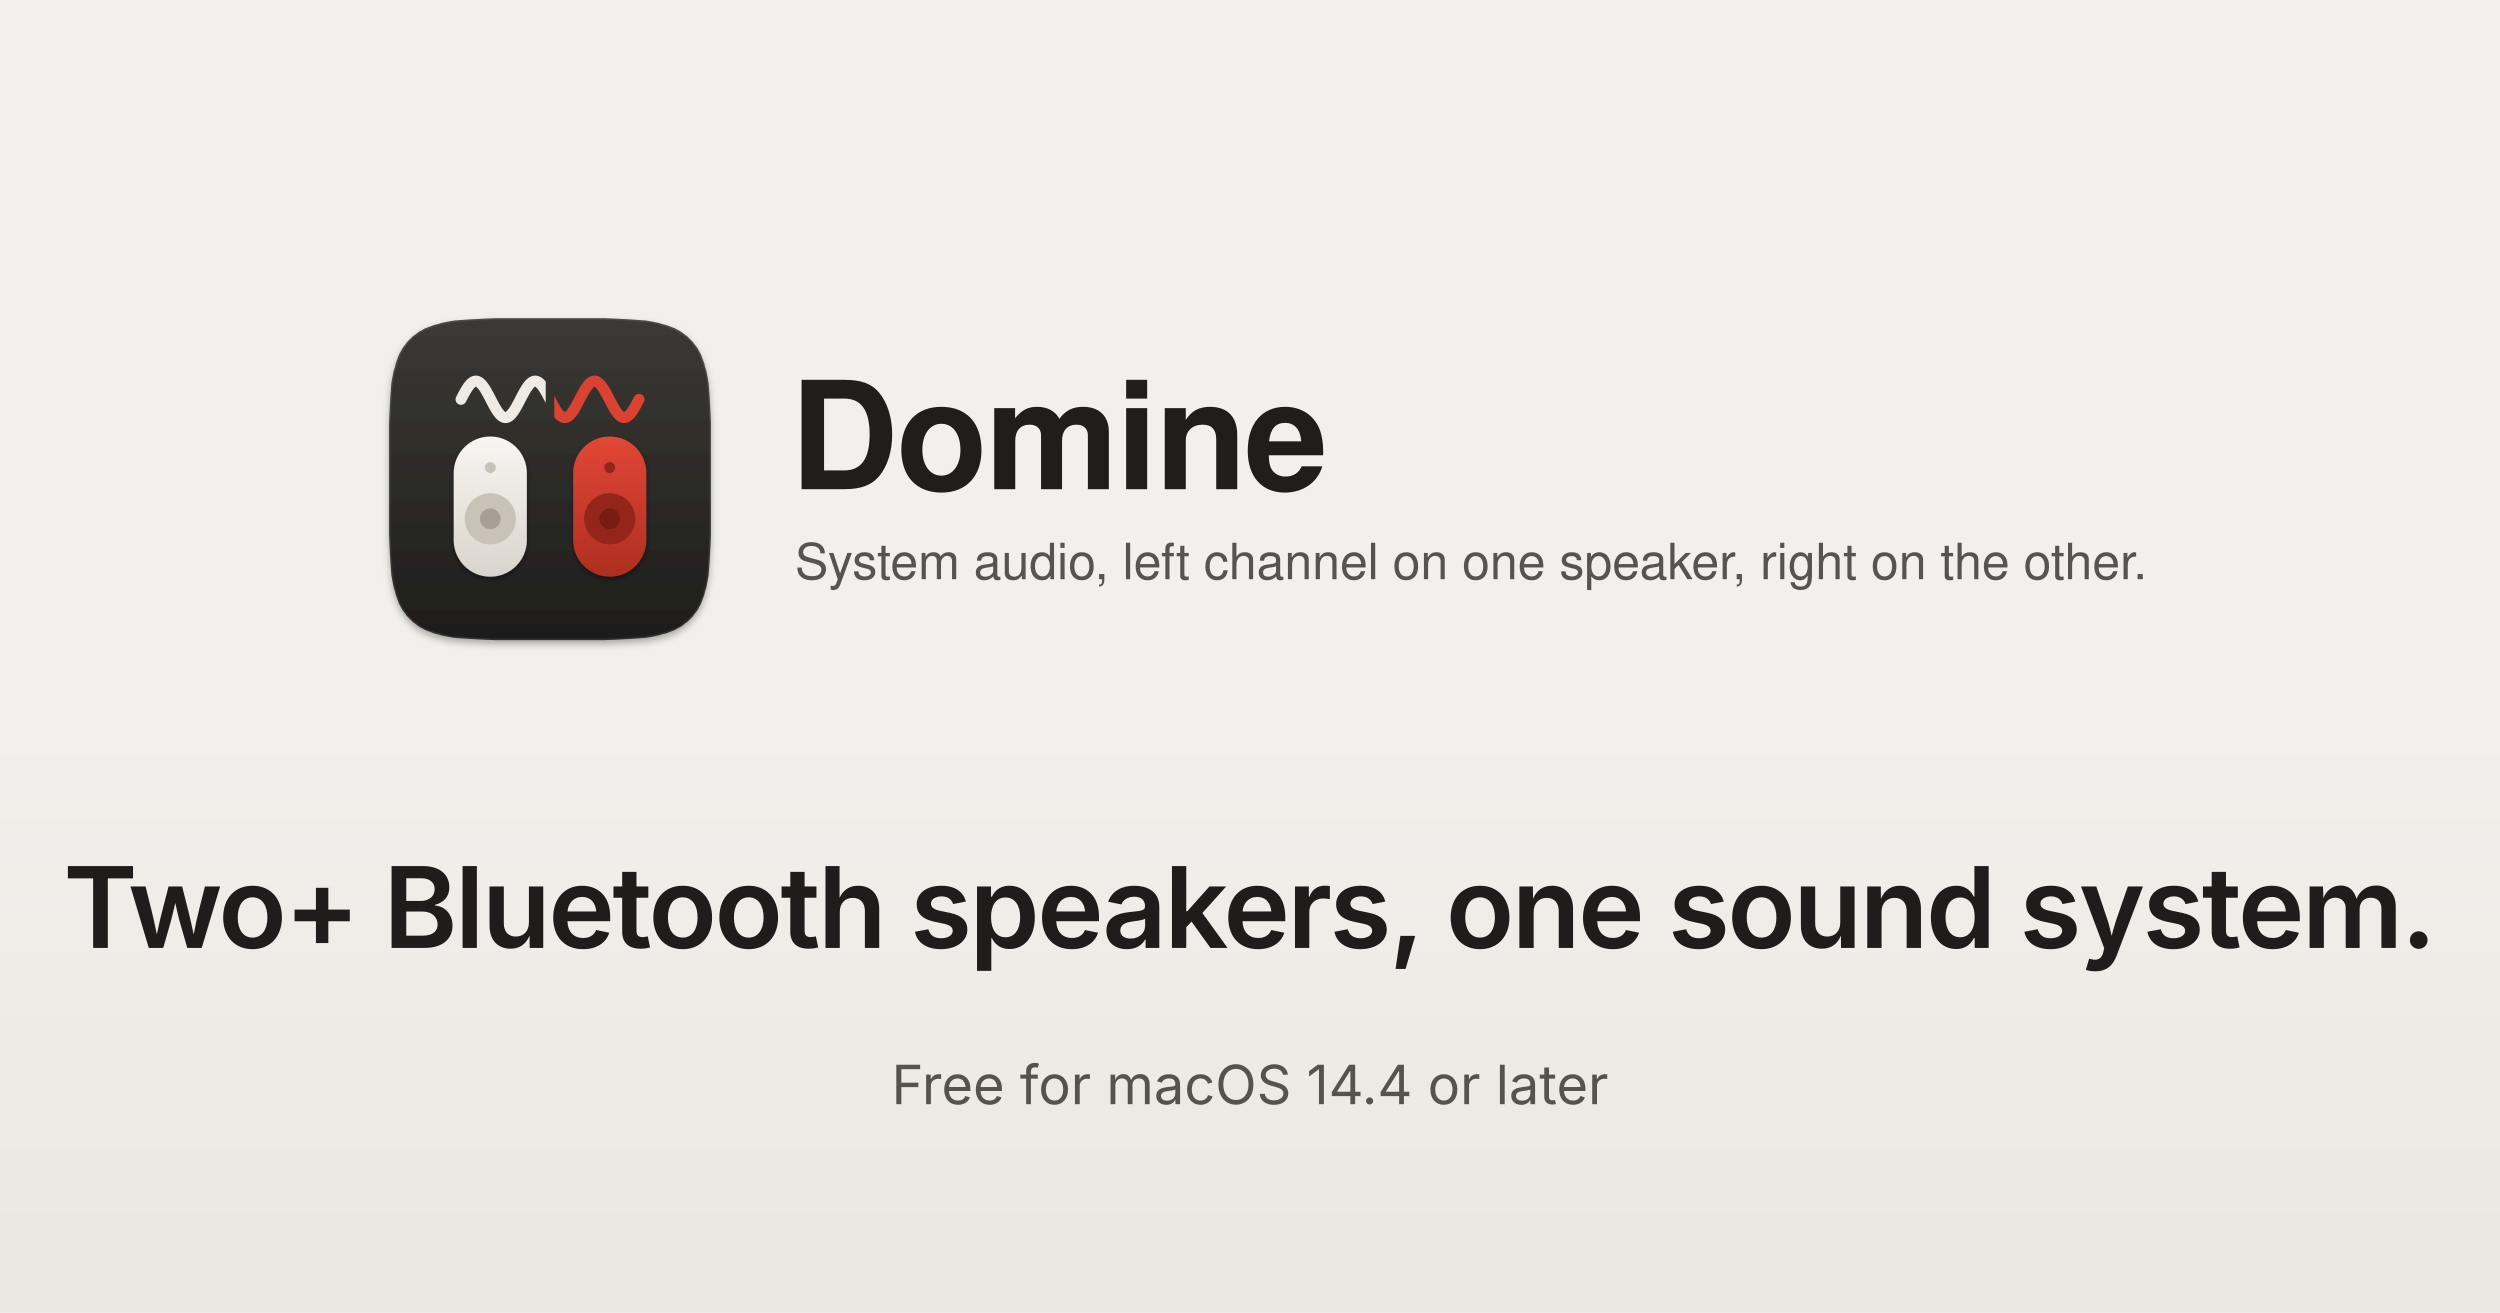
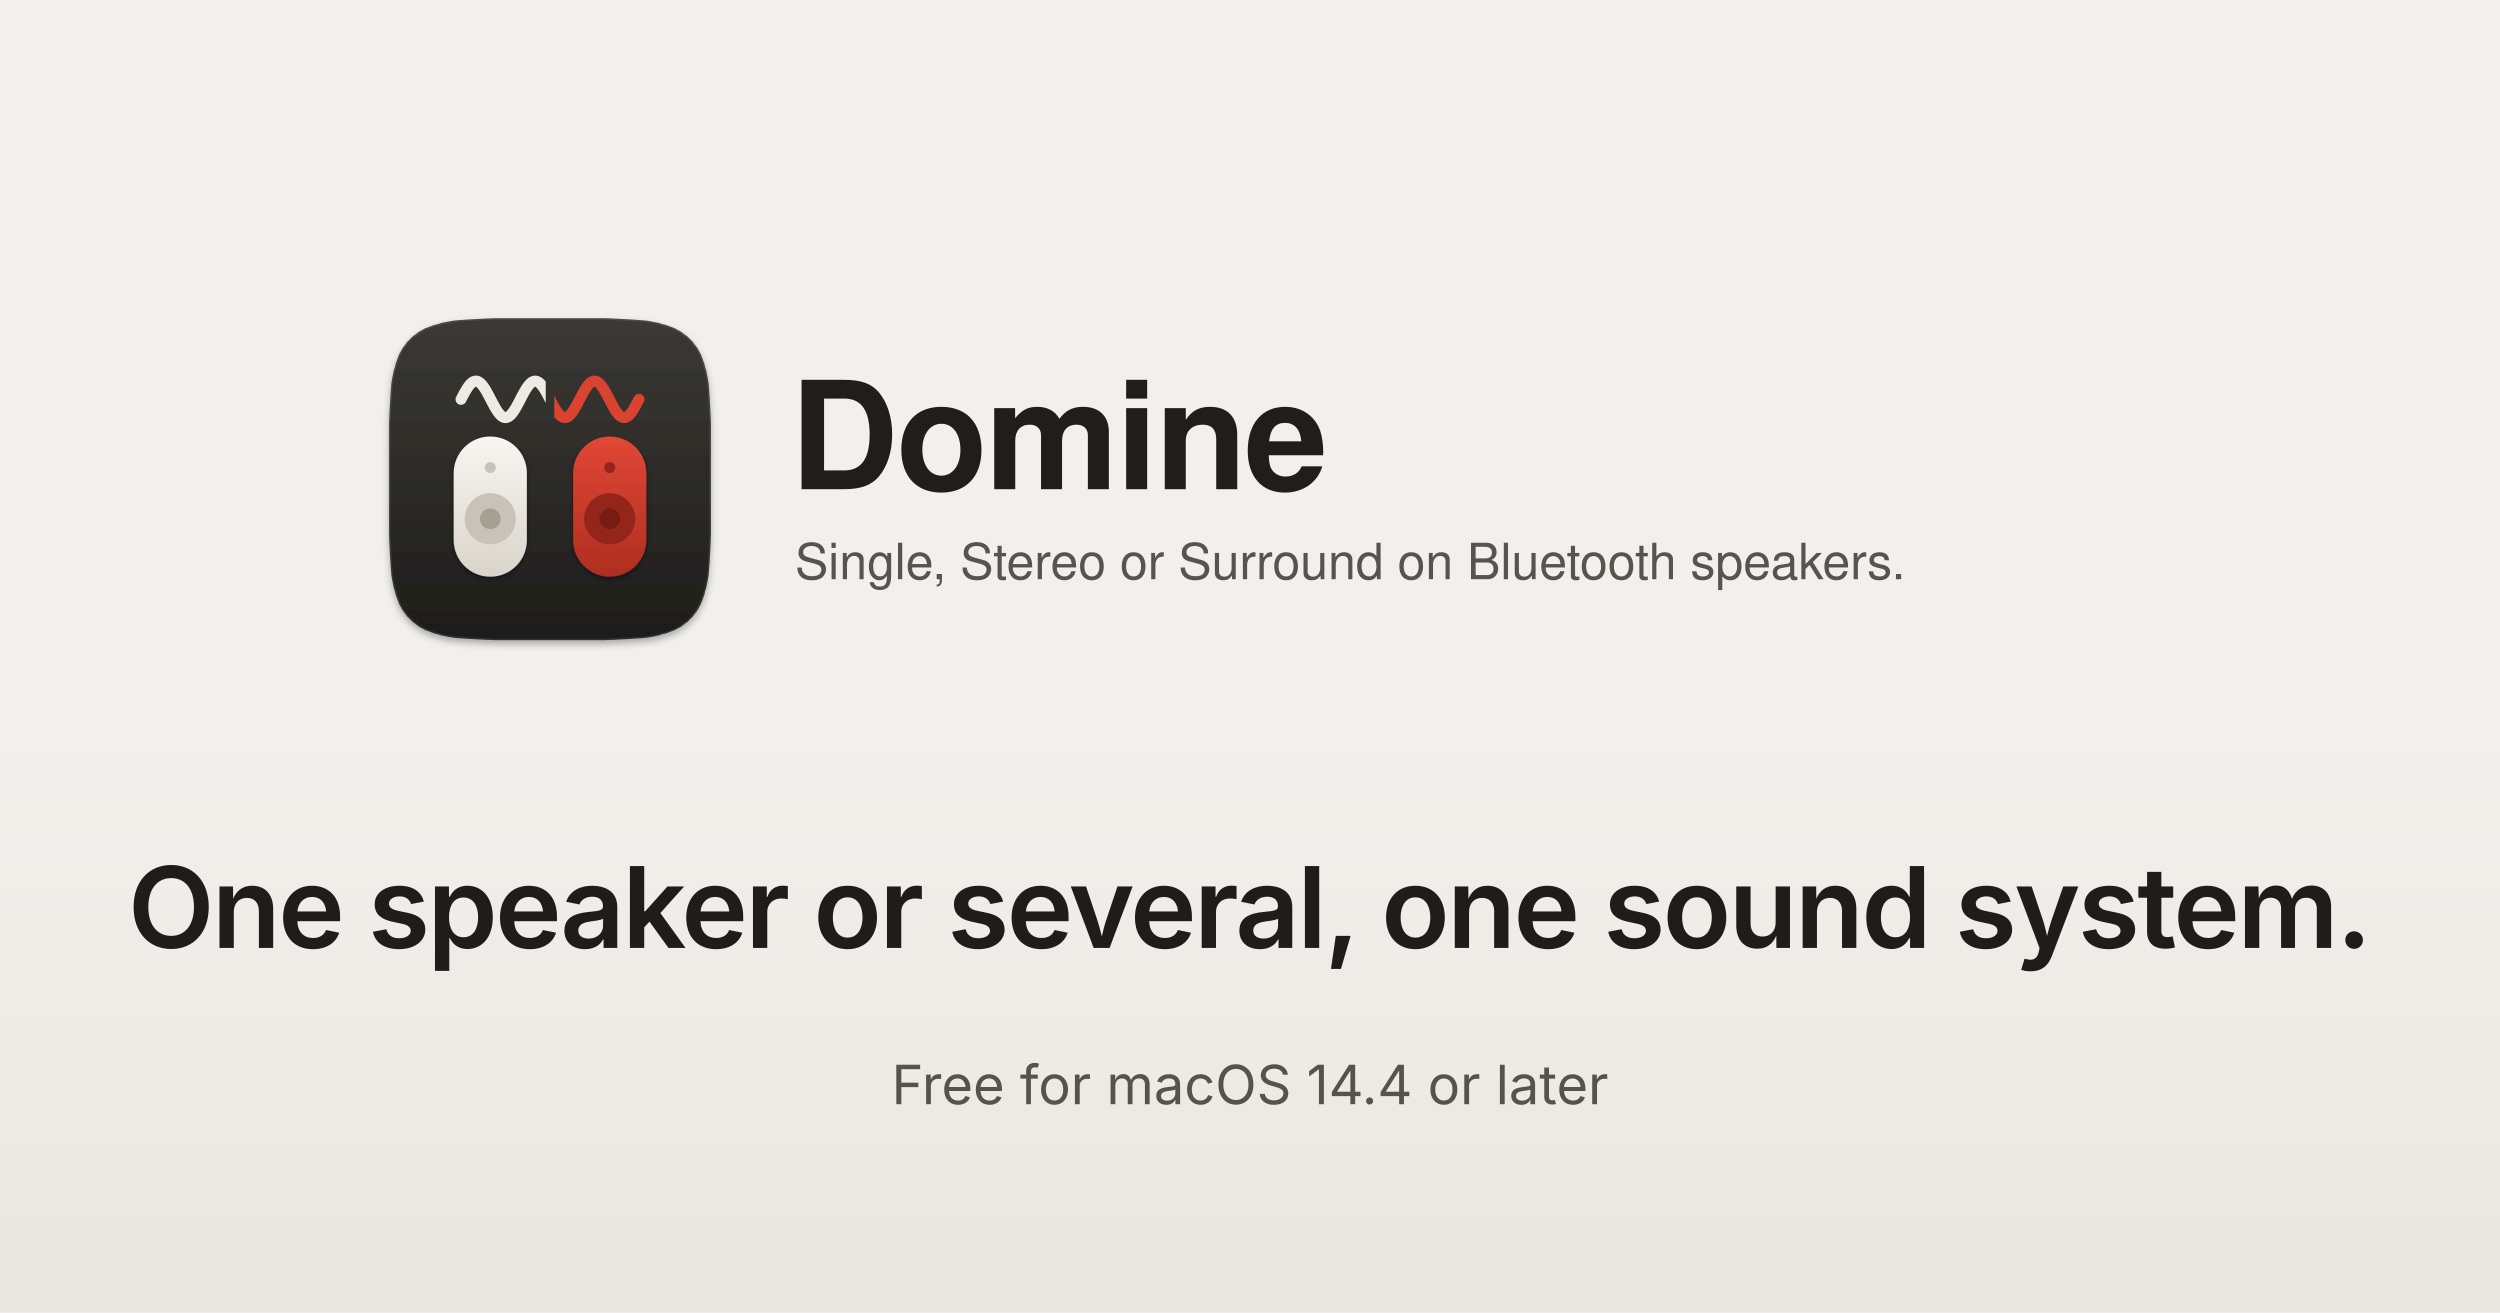
<svg xmlns="http://www.w3.org/2000/svg" xmlns:xlink="http://www.w3.org/1999/xlink" width="1200" height="630" viewBox="0 0 1200 630">
  <defs>
    <linearGradient id="bg" x1="0" y1="0" x2="0" y2="1">
      <stop offset="0" stop-color="#F2F0EC" />
      <stop offset="0.55" stop-color="#F2F0EC" />
      <stop offset="1" stop-color="#EAE7E1" />
    </linearGradient>
  </defs>
  <rect width="1200" height="630" fill="url(#bg)" />
  <svg x="96" y="110" width="1008" height="240" viewBox="0 0 840 200">
    <svg x="60" y="20" width="160" height="160" viewBox="0 0 1024 1024">
      <defs>
        <path id="tile" d="M924 512L924 620L924 654L923 679L922 699L921 717L920 732L919 746L918 758L916 770L914 780L912 790L909 799L907 808L904 816L901 824L898 832L894 839L891 845L887 851L882 857L878 863L873 868L868 873L863 878L857 882L851 887L845 891L839 894L832 898L824 901L816 904L808 907L799 909L790 912L780 914L770 916L758 918L746 919L732 920L717 921L699 922L679 923L654 924L620 924L512 924L404 924L370 924L345 923L325 922L307 921L292 920L278 919L266 918L254 916L244 914L234 912L225 909L216 907L208 904L200 901L192 898L185 894L179 891L173 887L167 882L161 878L156 873L151 868L146 863L142 857L137 851L133 845L130 839L126 832L123 824L120 816L117 808L115 799L112 790L110 780L108 770L106 758L105 746L104 732L103 717L102 699L101 679L100 654L100 620L100 512L100 404L100 370L101 345L102 325L103 307L104 292L105 278L106 266L108 254L110 244L112 234L115 225L117 216L120 208L123 200L126 192L130 185L133 179L137 173L142 167L146 161L151 156L156 151L161 146L167 142L173 137L179 133L185 130L192 126L200 123L208 120L216 117L225 115L234 112L244 110L254 108L266 106L278 105L292 104L307 103L325 102L345 101L370 100L404 100L512 100L620 100L654 100L679 101L699 102L717 103L732 104L746 105L758 106L770 108L780 110L790 112L799 115L808 117L816 120L824 123L832 126L839 130L845 133L851 137L857 142L863 146L868 151L873 156L878 161L882 167L887 173L891 179L894 185L898 192L901 200L904 208L907 216L909 225L912 234L914 244L916 254L918 266L919 278L920 292L921 307L922 325L923 345L924 370L924 404Z" />
        <linearGradient id="tileFill" x1="0" y1="0" x2="0" y2="1">
          <stop offset="0" stop-color="#3B3835" />
          <stop offset="1" stop-color="#1E1D1B" />
        </linearGradient>
        <linearGradient id="white" x1="0" y1="0" x2="0" y2="1">
          <stop offset="0" stop-color="#F8F6F2" />
          <stop offset="1" stop-color="#D9D4CB" />
        </linearGradient>
        <linearGradient id="red" x1="0" y1="0" x2="0" y2="1">
          <stop offset="0" stop-color="#E24735" />
          <stop offset="1" stop-color="#AE2E21" />
        </linearGradient>
        <filter id="tileShadow" x="-10%" y="-10%" width="120%" height="125%">
          <feDropShadow dx="0" dy="10" stdDeviation="10" flood-color="#000000" flood-opacity="0.3" />
        </filter>
        <filter id="lift" x="-25%" y="-10%" width="150%" height="130%">
          <feDropShadow dx="0" dy="8" stdDeviation="9" flood-color="#000000" flood-opacity="0.4" />
        </filter>
        <clipPath id="tileClip">
          <use xlink:href="#tile" />
        </clipPath>
      </defs>
      <use xlink:href="#tile" fill="url(#tileFill)" filter="url(#tileShadow)" />
      <use xlink:href="#tile" fill="none" stroke="#FFFFFF" stroke-opacity="0.09" stroke-width="8" clip-path="url(#tileClip)" />
      <g transform="translate(512 512) scale(0.78) translate(-512 -512)">
        <clipPath id="leftHalf">
          <rect x="0" y="0" width="498" height="1024" />
        </clipPath>
        <clipPath id="rightHalf">
          <rect x="526" y="0" width="498" height="1024" />
        </clipPath>
        <path id="wave" d="M220.0 250.0L224.9 240.6L229.7 231.5L234.6 222.8L239.5 214.7L244.3 207.6L249.2 201.5L254.1 196.5L258.9 192.9L263.8 190.7L268.7 190.0L273.5 190.7L278.4 192.9L283.3 196.5L288.1 201.5L293.0 207.6L297.9 214.7L302.7 222.8L307.6 231.5L312.5 240.6L317.3 250.0L322.2 259.4L327.1 268.5L331.9 277.2L336.8 285.3L341.7 292.4L346.5 298.5L351.4 303.5L356.3 307.1L361.1 309.3L366.0 310.0L370.9 309.3L375.7 307.1L380.6 303.5L385.5 298.5L390.3 292.4L395.2 285.3L400.1 277.2L404.9 268.5L409.8 259.4L414.7 250.0L419.5 240.6L424.4 231.5L429.3 222.8L434.1 214.7L439.0 207.6L443.9 201.5L448.7 196.5L453.6 192.9L458.5 190.7L463.3 190.0L468.2 190.7L473.1 192.9L477.9 196.5L482.8 201.5L487.7 207.6L492.5 214.7L497.4 222.8L502.3 231.5L507.1 240.6L512.0 250.0L516.9 259.4L521.7 268.5L526.6 277.2L531.5 285.3L536.3 292.4L541.2 298.5L546.1 303.5L550.9 307.1L555.8 309.3L560.7 310.0L565.5 309.3L570.4 307.1L575.3 303.5L580.1 298.5L585.0 292.4L589.9 285.3L594.7 277.2L599.6 268.5L604.5 259.4L609.3 250.0L614.2 240.6L619.1 231.5L623.9 222.8L628.8 214.7L633.7 207.6L638.5 201.5L643.4 196.5L648.3 192.9L653.1 190.7L658.0 190.0L662.9 190.7L667.7 192.9L672.6 196.5L677.5 201.5L682.3 207.6L687.2 214.7L692.1 222.8L696.9 231.5L701.8 240.6L706.7 250.0L711.5 259.4L716.4 268.5L721.3 277.2L726.1 285.3L731.0 292.4L735.9 298.5L740.7 303.5L745.6 307.1L750.5 309.3L755.3 310.0L760.2 309.3L765.1 307.1L769.9 303.5L774.8 298.5L779.7 292.4L784.5 285.3L789.4 277.2L794.3 268.5L799.1 259.4L804.0 250.0" fill="none" stroke-width="36" stroke-linecap="round" stroke-linejoin="round" />
        <use xlink:href="#wave" stroke="#EEEBE5" clip-path="url(#leftHalf)" />
        <use xlink:href="#wave" stroke="#DA4330" clip-path="url(#rightHalf)" />
        <g filter="url(#lift)">
          <rect x="196" y="372" width="240" height="460" rx="120" fill="url(#white)" />
          <rect x="588" y="372" width="240" height="460" rx="120" fill="url(#red)" />
        </g>
        <circle cx="316" cy="642" r="84" fill="#C8C2B8" />
        <circle cx="316" cy="642" r="34" fill="#A69F94" />
        <circle cx="316" cy="474" r="18" fill="#C8C2B8" />
        <circle cx="708" cy="642" r="84" fill="#93251A" />
        <circle cx="708" cy="642" r="34" fill="#761C12" />
        <circle cx="708" cy="474" r="18" fill="#93251A" />
      </g>
    </svg>
    <g font-family="-apple-system, BlinkMacSystemFont, 'SF Pro Display', 'Helvetica Neue', Helvetica, Arial, sans-serif">
      <text x="236" y="104" font-size="60" font-weight="700" letter-spacing="-1" fill="#1F1E1C">Domine</text>
-       <text x="238" y="140" font-size="20" fill="#57534E">System audio, left channel on one speaker, right on the other.</text>
+       <text x="238" y="140" font-size="20" fill="#57534E">Single, Stereo or Surround on Bluetooth speakers.</text>
    </g>
  </svg>
-   <text x="600" y="455" text-anchor="middle" font-family="-apple-system, system-ui, sans-serif" font-size="54" font-weight="600" letter-spacing="-1.2" fill="#1E1D1B">Two+ Bluetooth speakers, one sound system.</text>
+   <text x="600" y="455" text-anchor="middle" font-family="-apple-system, system-ui, sans-serif" font-size="54" font-weight="600" letter-spacing="-1.2" fill="#1E1D1B">One speaker or several, one sound system.</text>
  <text x="600" y="530" text-anchor="middle" font-family="-apple-system, system-ui, sans-serif" font-size="26" fill="#57524D">Free for macOS 14.4 or later</text>
</svg>
